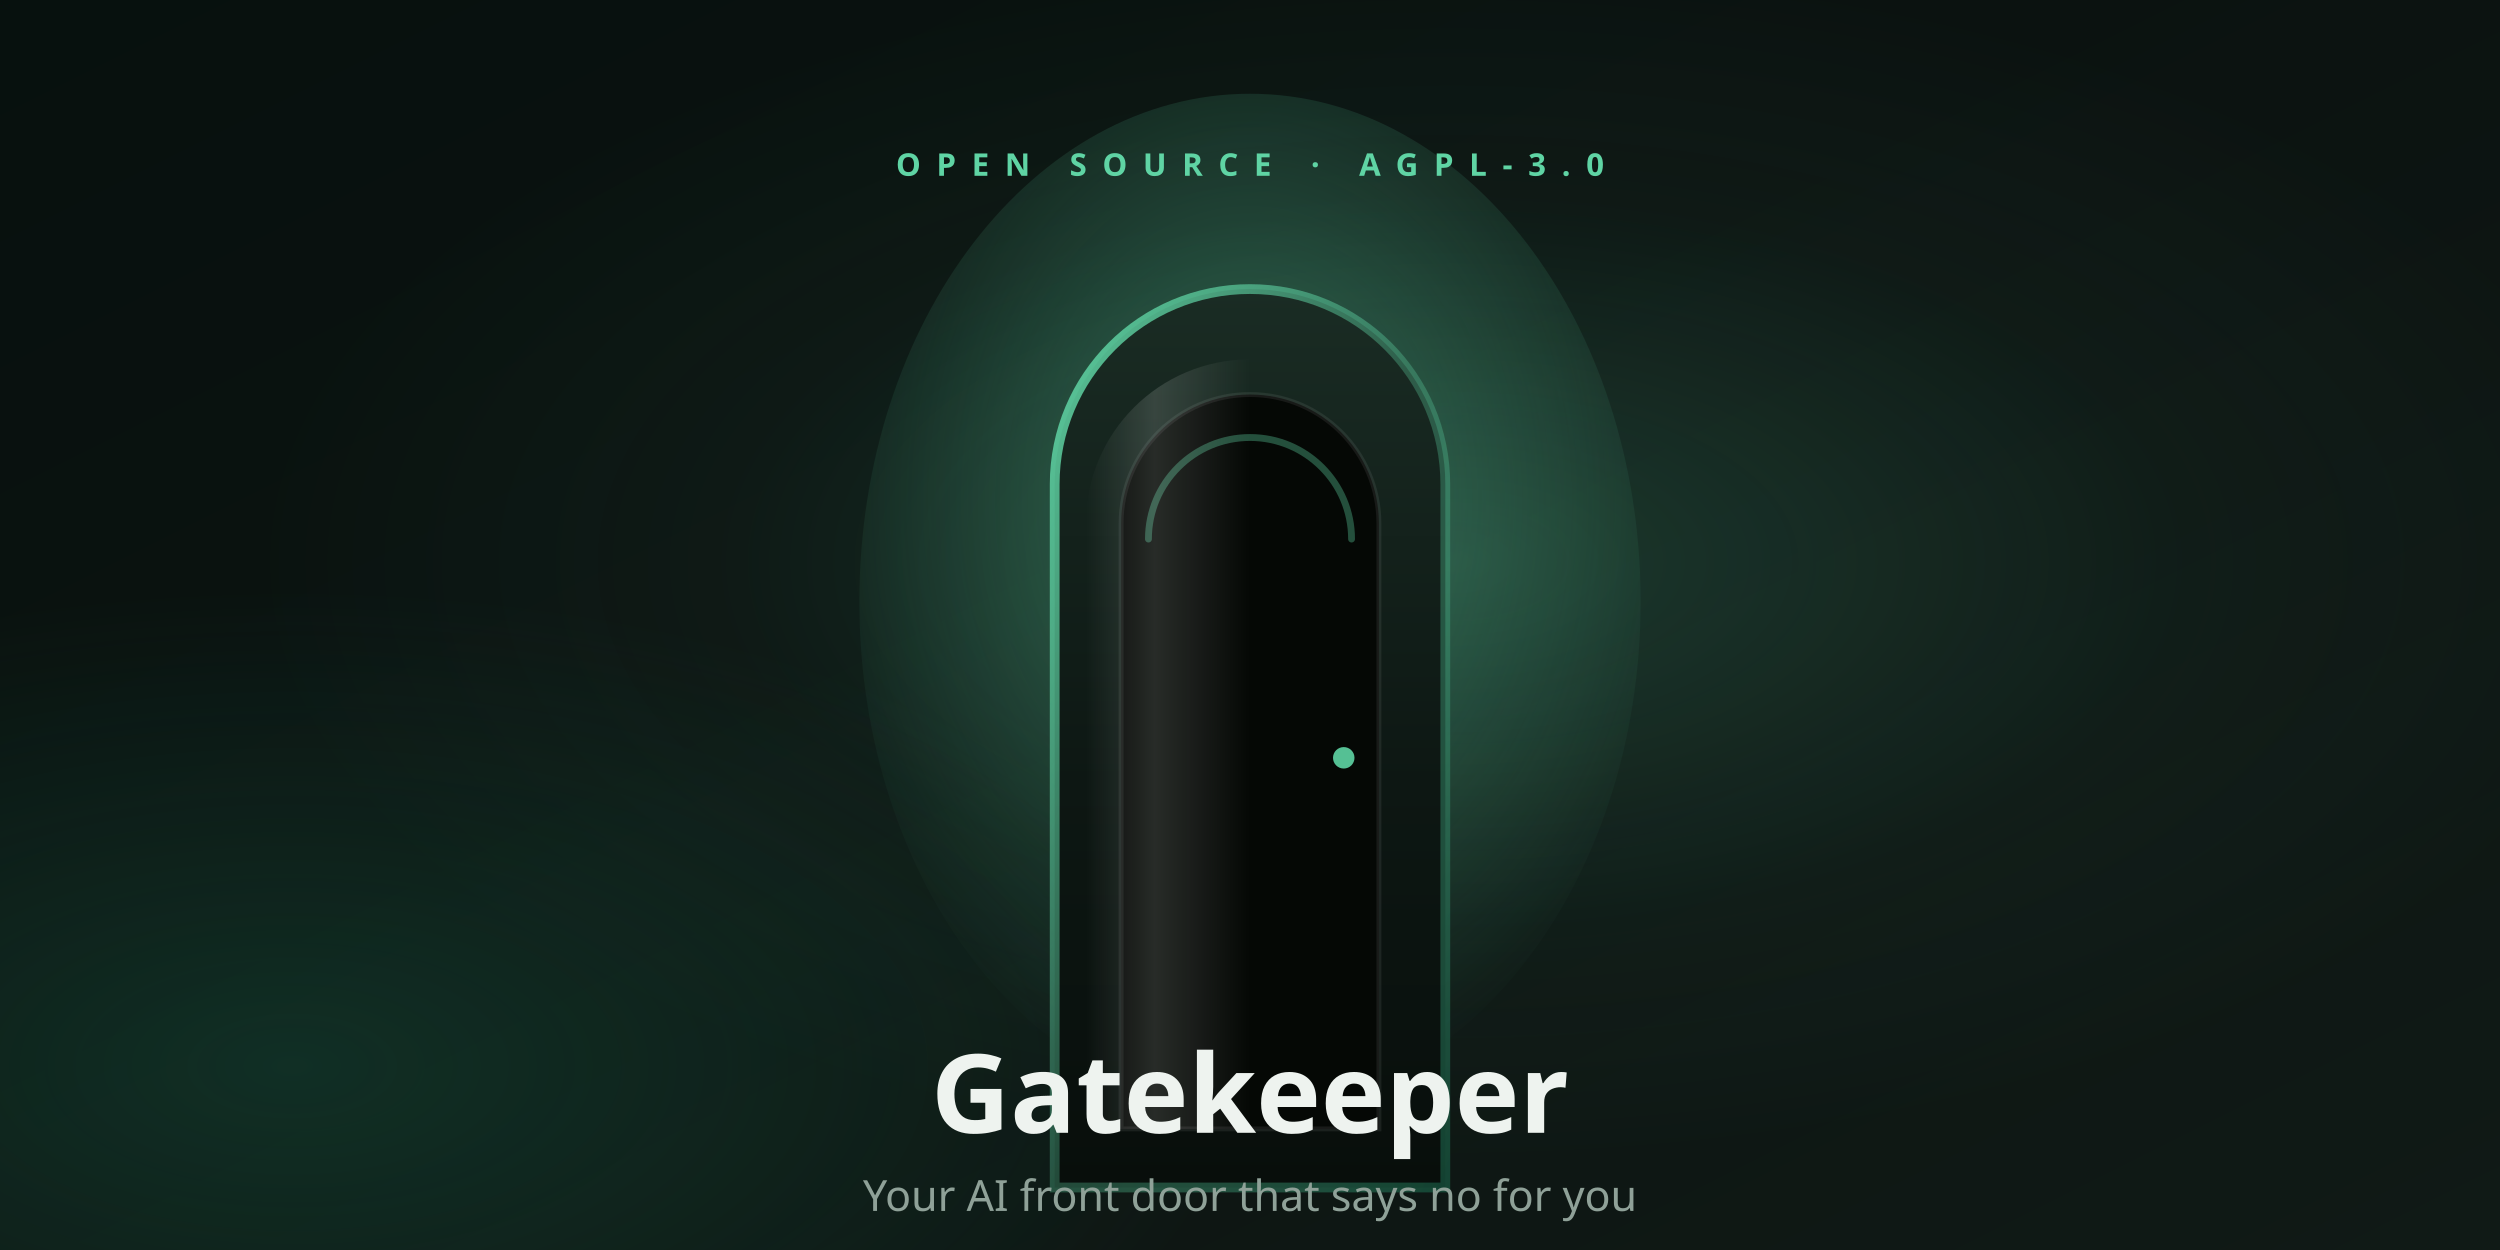
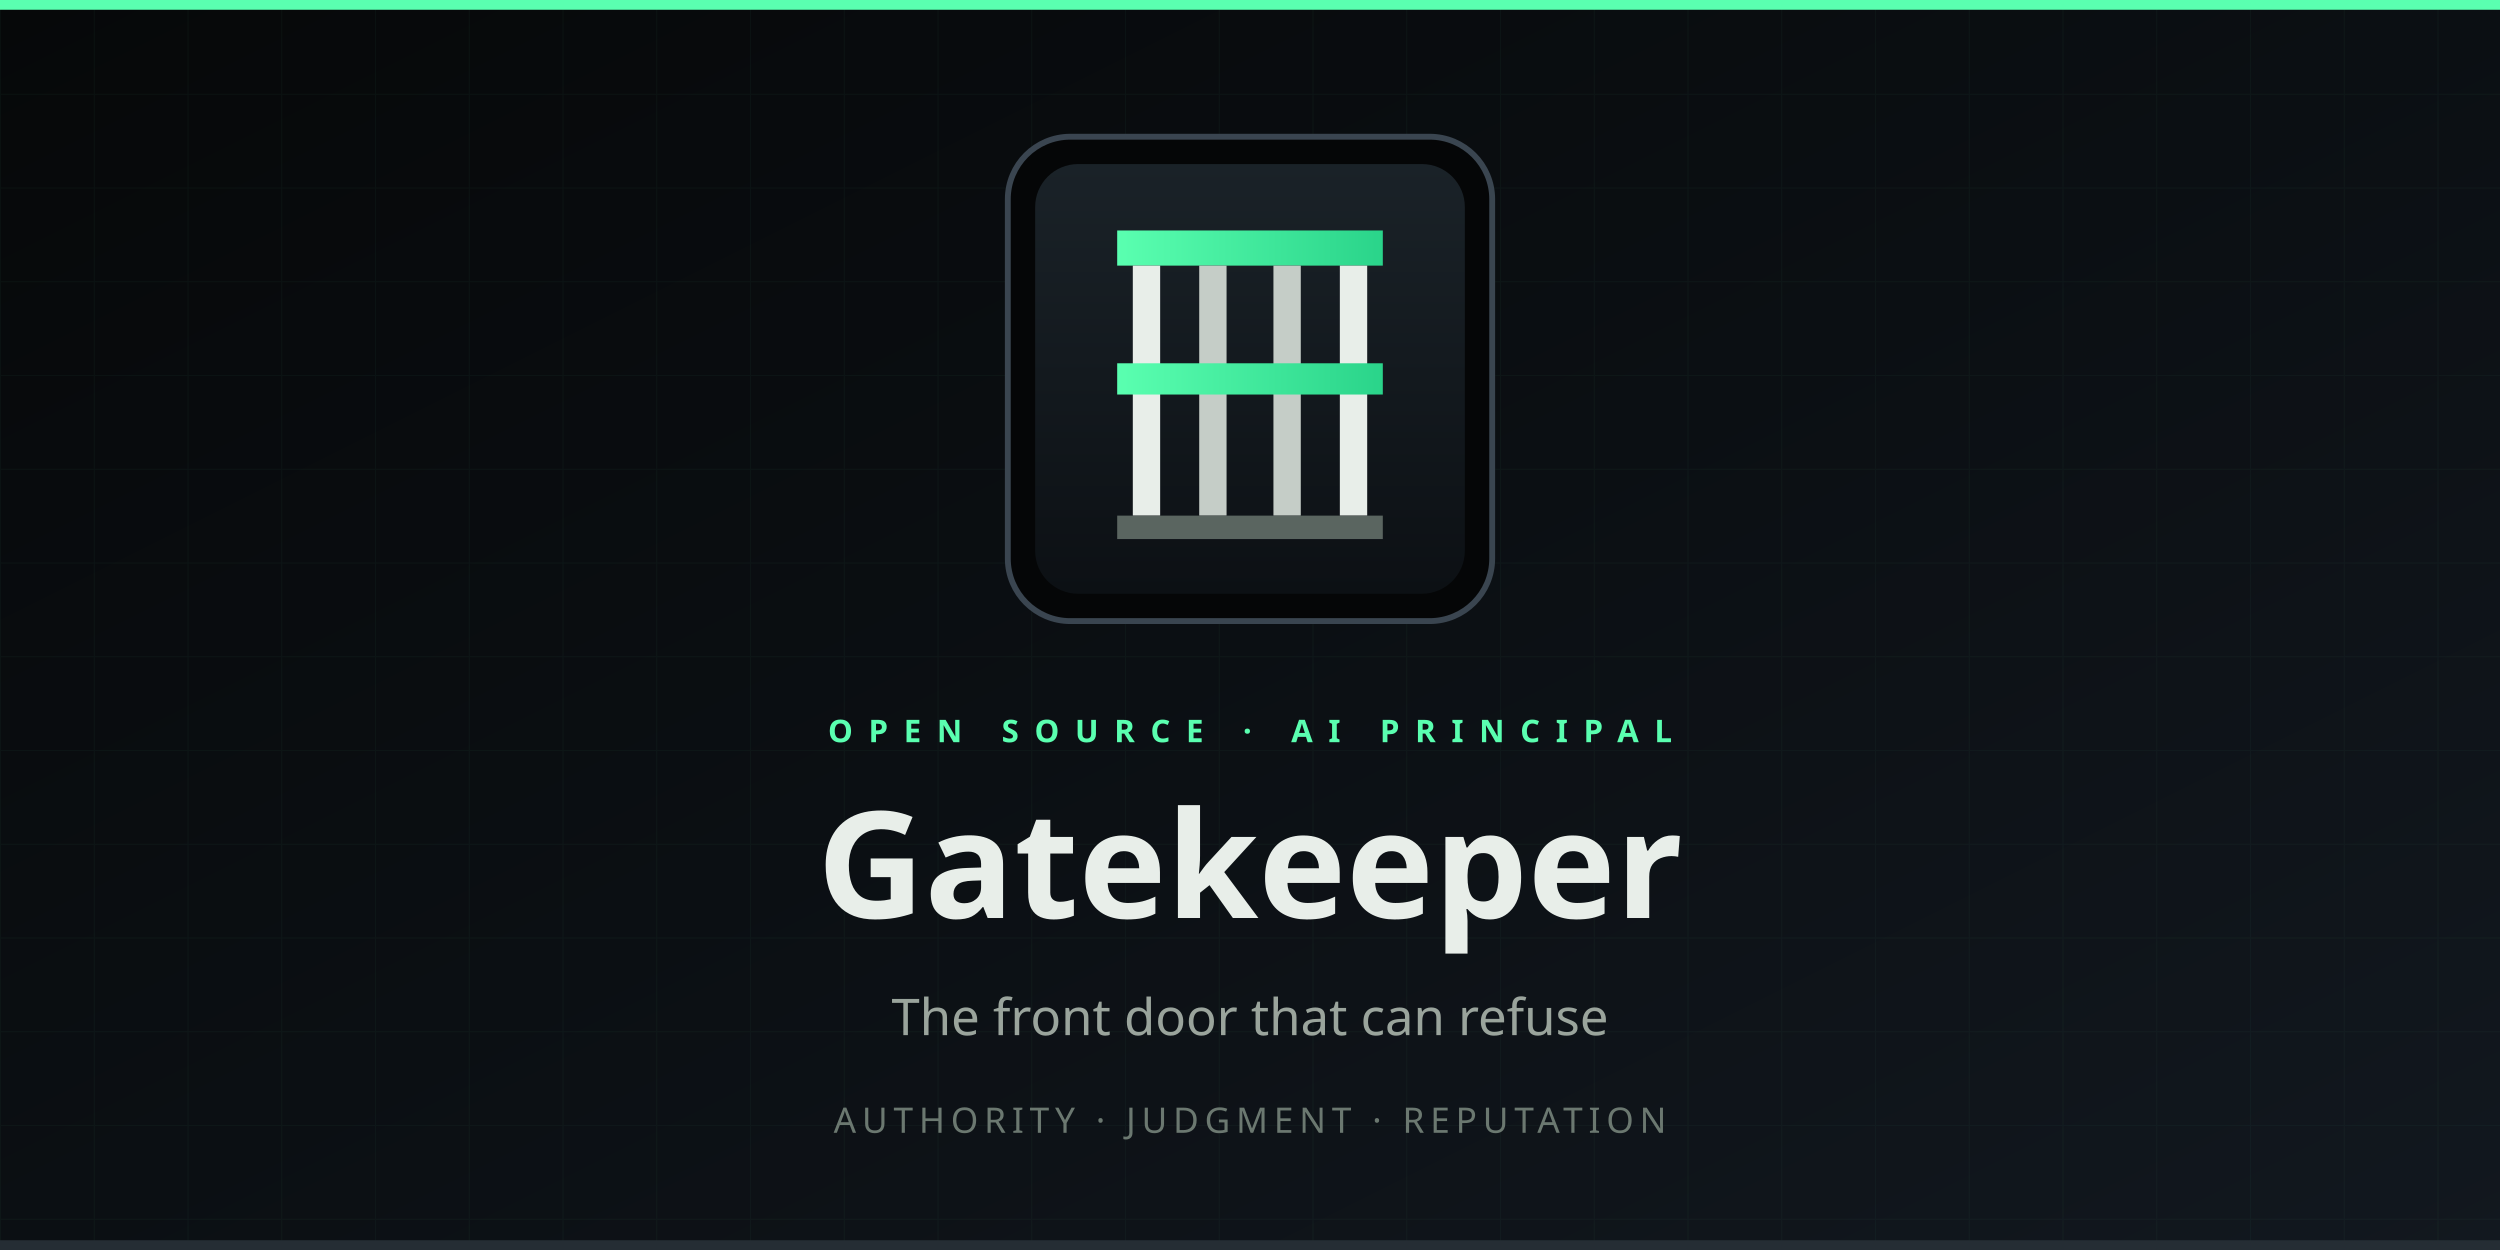
<svg xmlns="http://www.w3.org/2000/svg" width="1280" height="640" viewBox="0 0 1280 640" fill="none" role="img" aria-label="Gatekeeper GitHub banner">
  <defs>
-     <linearGradient id="sky" x1="0%" y1="0%" x2="100%" y2="100%">
-       <stop offset="0%" stop-color="#07110e" />
-       <stop offset="40%" stop-color="#0b1210" />
-       <stop offset="100%" stop-color="#101a16" />
+     <linearGradient id="field" x1="0%" y1="0%" x2="100%" y2="100%">
+       <stop offset="0%" stop-color="#060809" />
+       <stop offset="50%" stop-color="#0b0f13" />
+       <stop offset="100%" stop-color="#12181f" />
    </linearGradient>
-     <radialGradient id="mintBloom" cx="58%" cy="45%" r="48%">
-       <stop offset="0%" stop-color="#5fd4a4" stop-opacity="0.2" />
-       <stop offset="60%" stop-color="#5fd4a4" stop-opacity="0.04" />
-       <stop offset="100%" stop-color="#5fd4a4" stop-opacity="0" />
-     </radialGradient>
-     <radialGradient id="deepBloom" cx="12%" cy="85%" r="38%">
-       <stop offset="0%" stop-color="#1b6b4f" stop-opacity="0.32" />
-       <stop offset="100%" stop-color="#1b6b4f" stop-opacity="0" />
-     </radialGradient>
-     <linearGradient id="doorFace" x1="50%" y1="0%" x2="50%" y2="100%">
-       <stop offset="0%" stop-color="#1a2c24" />
-       <stop offset="55%" stop-color="#0d1713" />
-       <stop offset="100%" stop-color="#080e0b" />
+     <linearGradient id="plate" x1="50%" y1="0%" x2="50%" y2="100%">
+       <stop offset="0%" stop-color="#1a2228" />
+       <stop offset="100%" stop-color="#0c1014" />
    </linearGradient>
-     <linearGradient id="rim" x1="0%" y1="0%" x2="100%" y2="100%">
-       <stop offset="0%" stop-color="#5fd4a4" stop-opacity="0.95" />
-       <stop offset="50%" stop-color="#5fd4a4" stop-opacity="0.3" />
-       <stop offset="100%" stop-color="#1b6b4f" stop-opacity="0.55" />
+     <linearGradient id="signal" x1="0%" y1="50%" x2="100%" y2="50%">
+       <stop offset="0%" stop-color="#5affb0" />
+       <stop offset="100%" stop-color="#2ad48a" />
    </linearGradient>
-     <radialGradient id="doorGlow" cx="50%" cy="40%" r="60%">
-       <stop offset="0%" stop-color="#5fd4a4" stop-opacity="0.4" />
-       <stop offset="100%" stop-color="#5fd4a4" stop-opacity="0" />
-     </radialGradient>
-     <linearGradient id="sheen" x1="0%" y1="0%" x2="100%" y2="0%">
-       <stop offset="0%" stop-color="#eef3ef" stop-opacity="0" />
-       <stop offset="42%" stop-color="#eef3ef" stop-opacity="0.15" />
-       <stop offset="100%" stop-color="#eef3ef" stop-opacity="0" />
-     </linearGradient>
+     <pattern id="grid" width="48" height="48" patternUnits="userSpaceOnUse">
+       <path d="M48 0 H0 V48" fill="none" stroke="#5affb0" stroke-opacity="0.035" stroke-width="1" />
+     </pattern>
  </defs>
-   <rect width="1280" height="640" fill="url(#sky)" />
-   <rect width="1280" height="640" fill="url(#mintBloom)" />
-   <rect width="1280" height="640" fill="url(#deepBloom)" />
-   <g transform="translate(520, 48)">
-     <ellipse cx="120" cy="260" rx="200" ry="260" fill="url(#doorGlow)" />
-     <path d="M20 560 V200 A100 100 0 0 1 220 200 V560 Z" fill="url(#doorFace)" stroke="url(#rim)" stroke-width="5" />
-     <path d="M54 530 V220 A66 66 0 0 1 186 220 V530 Z" fill="#050805" stroke="#eef3ef" stroke-opacity="0.08" stroke-width="2.5" />
-     <path d="M68 228 A52 52 0 0 1 172 228" stroke="#5fd4a4" stroke-opacity="0.35" stroke-width="3.5" stroke-linecap="round" />
-     <path d="M36 530 V220 A84 84 0 0 1 120 136 V530 Z" fill="url(#sheen)" />
-     <circle cx="168" cy="340" r="5.5" fill="#5fd4a4" fill-opacity="0.9" />
+   <rect width="1280" height="640" fill="url(#field)" />
+   <rect width="1280" height="640" fill="url(#grid)" />
+   <rect x="0" y="0" width="1280" height="5" fill="#5affb0" />
+   <rect x="0" y="635" width="1280" height="5" fill="#252d34" />
+   <g transform="translate(516, 70)">
+     <rect width="248" height="248" rx="32" fill="#050607" stroke="#3a4550" stroke-width="3" />
+     <rect x="14" y="14" width="220" height="220" rx="22" fill="url(#plate)" />
+     <rect x="56" y="48" width="136" height="18" fill="url(#signal)" />
+     <rect x="64" y="66" width="14" height="128" fill="#e8eee9" />
+     <rect x="98" y="66" width="14" height="128" fill="#c5cdc7" />
+     <rect x="136" y="66" width="14" height="128" fill="#c5cdc7" />
+     <rect x="170" y="66" width="14" height="128" fill="#e8eee9" />
+     <rect x="56" y="116" width="136" height="16" fill="url(#signal)" />
+     <rect x="56" y="194" width="136" height="12" fill="#5a6560" />
  </g>
-   <text x="640" y="90" text-anchor="middle" fill="#5fd4a4" font-family="IBM Plex Sans, ui-sans-serif, system-ui, sans-serif" font-size="16" font-weight="600" letter-spacing="8">OPEN SOURCE · AGPL-3.0</text>
-   <text x="640" y="580" text-anchor="middle" fill="#eef3ef" font-family="Syne, IBM Plex Sans, ui-sans-serif, system-ui, sans-serif" font-size="56" font-weight="800">Gatekeeper</text>
-   <text x="640" y="620" text-anchor="middle" fill="#8fa198" font-family="IBM Plex Sans, ui-sans-serif, system-ui, sans-serif" font-size="22">Your AI front door that says no for you</text>
+   <text x="640" y="380" text-anchor="middle" fill="#5affb0" font-family="IBM Plex Sans, ui-sans-serif, system-ui, sans-serif" font-size="16" font-weight="600" letter-spacing="8">OPEN SOURCE · AI PRINCIPAL</text>
+   <text x="640" y="470" text-anchor="middle" fill="#e8eee9" font-family="Syne, IBM Plex Sans, ui-sans-serif, system-ui, sans-serif" font-size="76" font-weight="800">Gatekeeper</text>
+   <text x="640" y="530" text-anchor="middle" fill="#9aa49c" font-family="IBM Plex Sans, ui-sans-serif, system-ui, sans-serif" font-size="26">The front door that can refuse</text>
+   <text x="640" y="580" text-anchor="middle" fill="#6b7870" font-family="IBM Plex Sans, ui-sans-serif, system-ui, sans-serif" font-size="18" letter-spacing="3">AUTHORITY · JUDGMENT · REPUTATION</text>
</svg>
